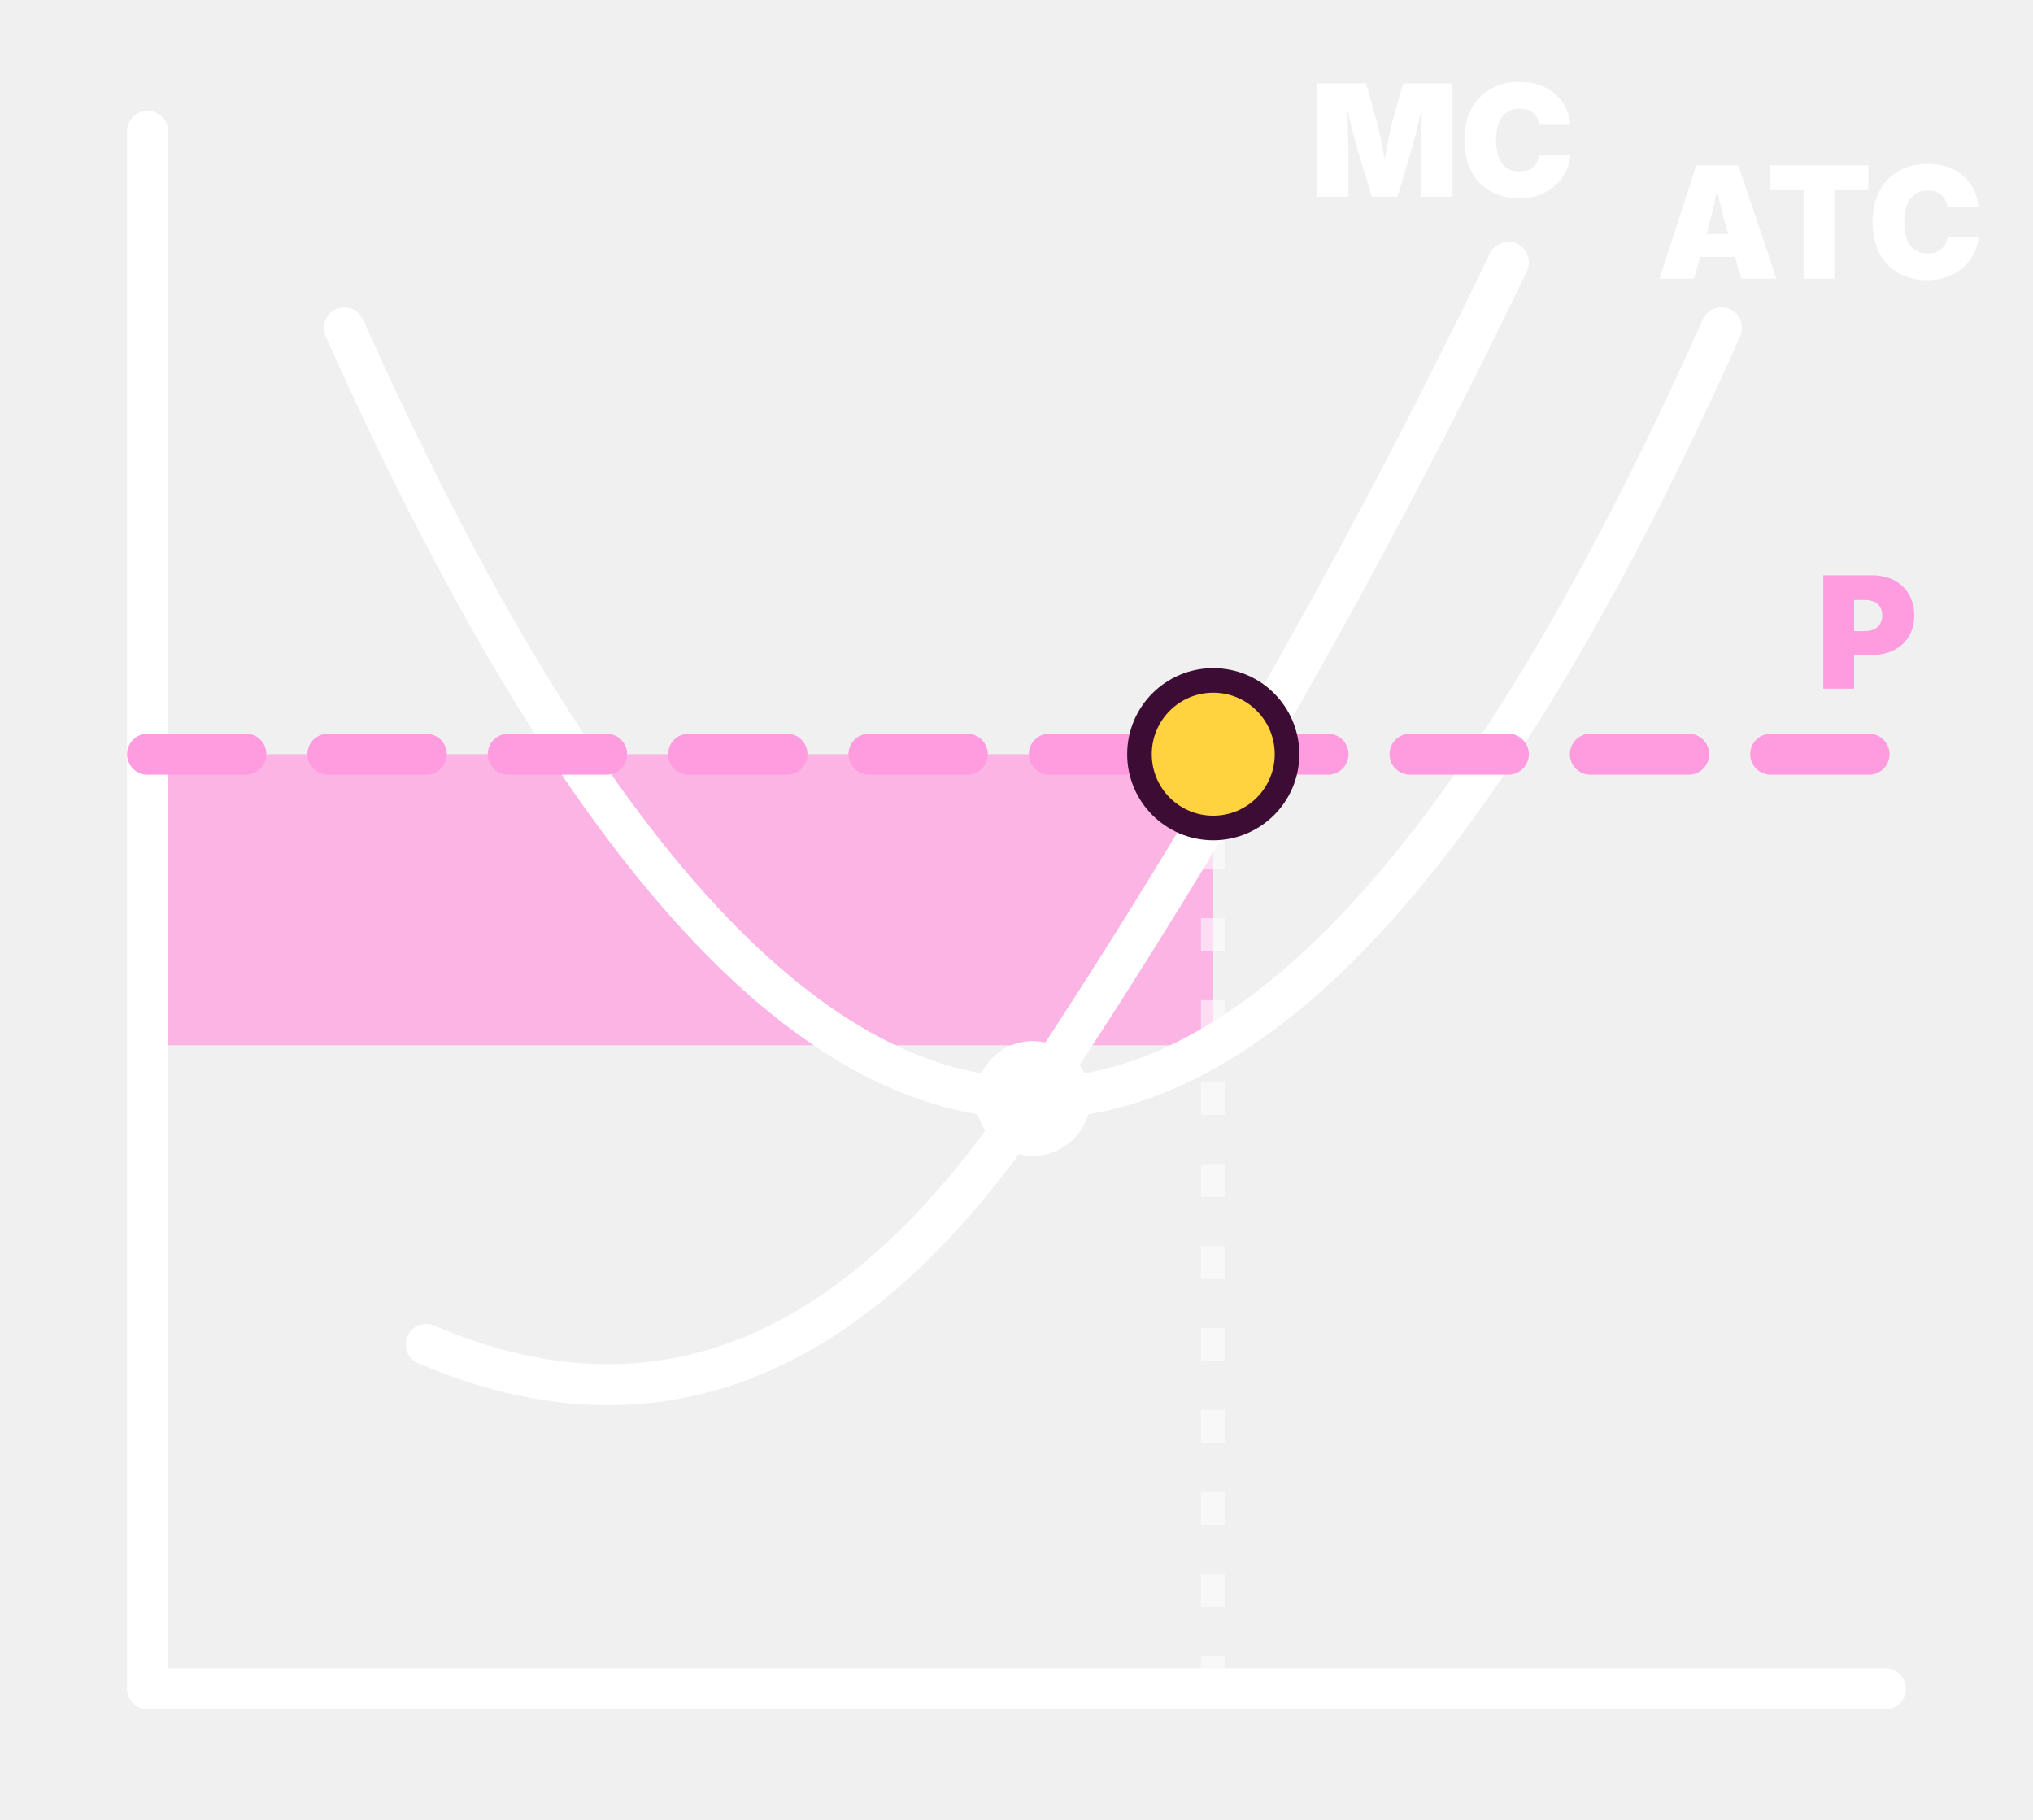
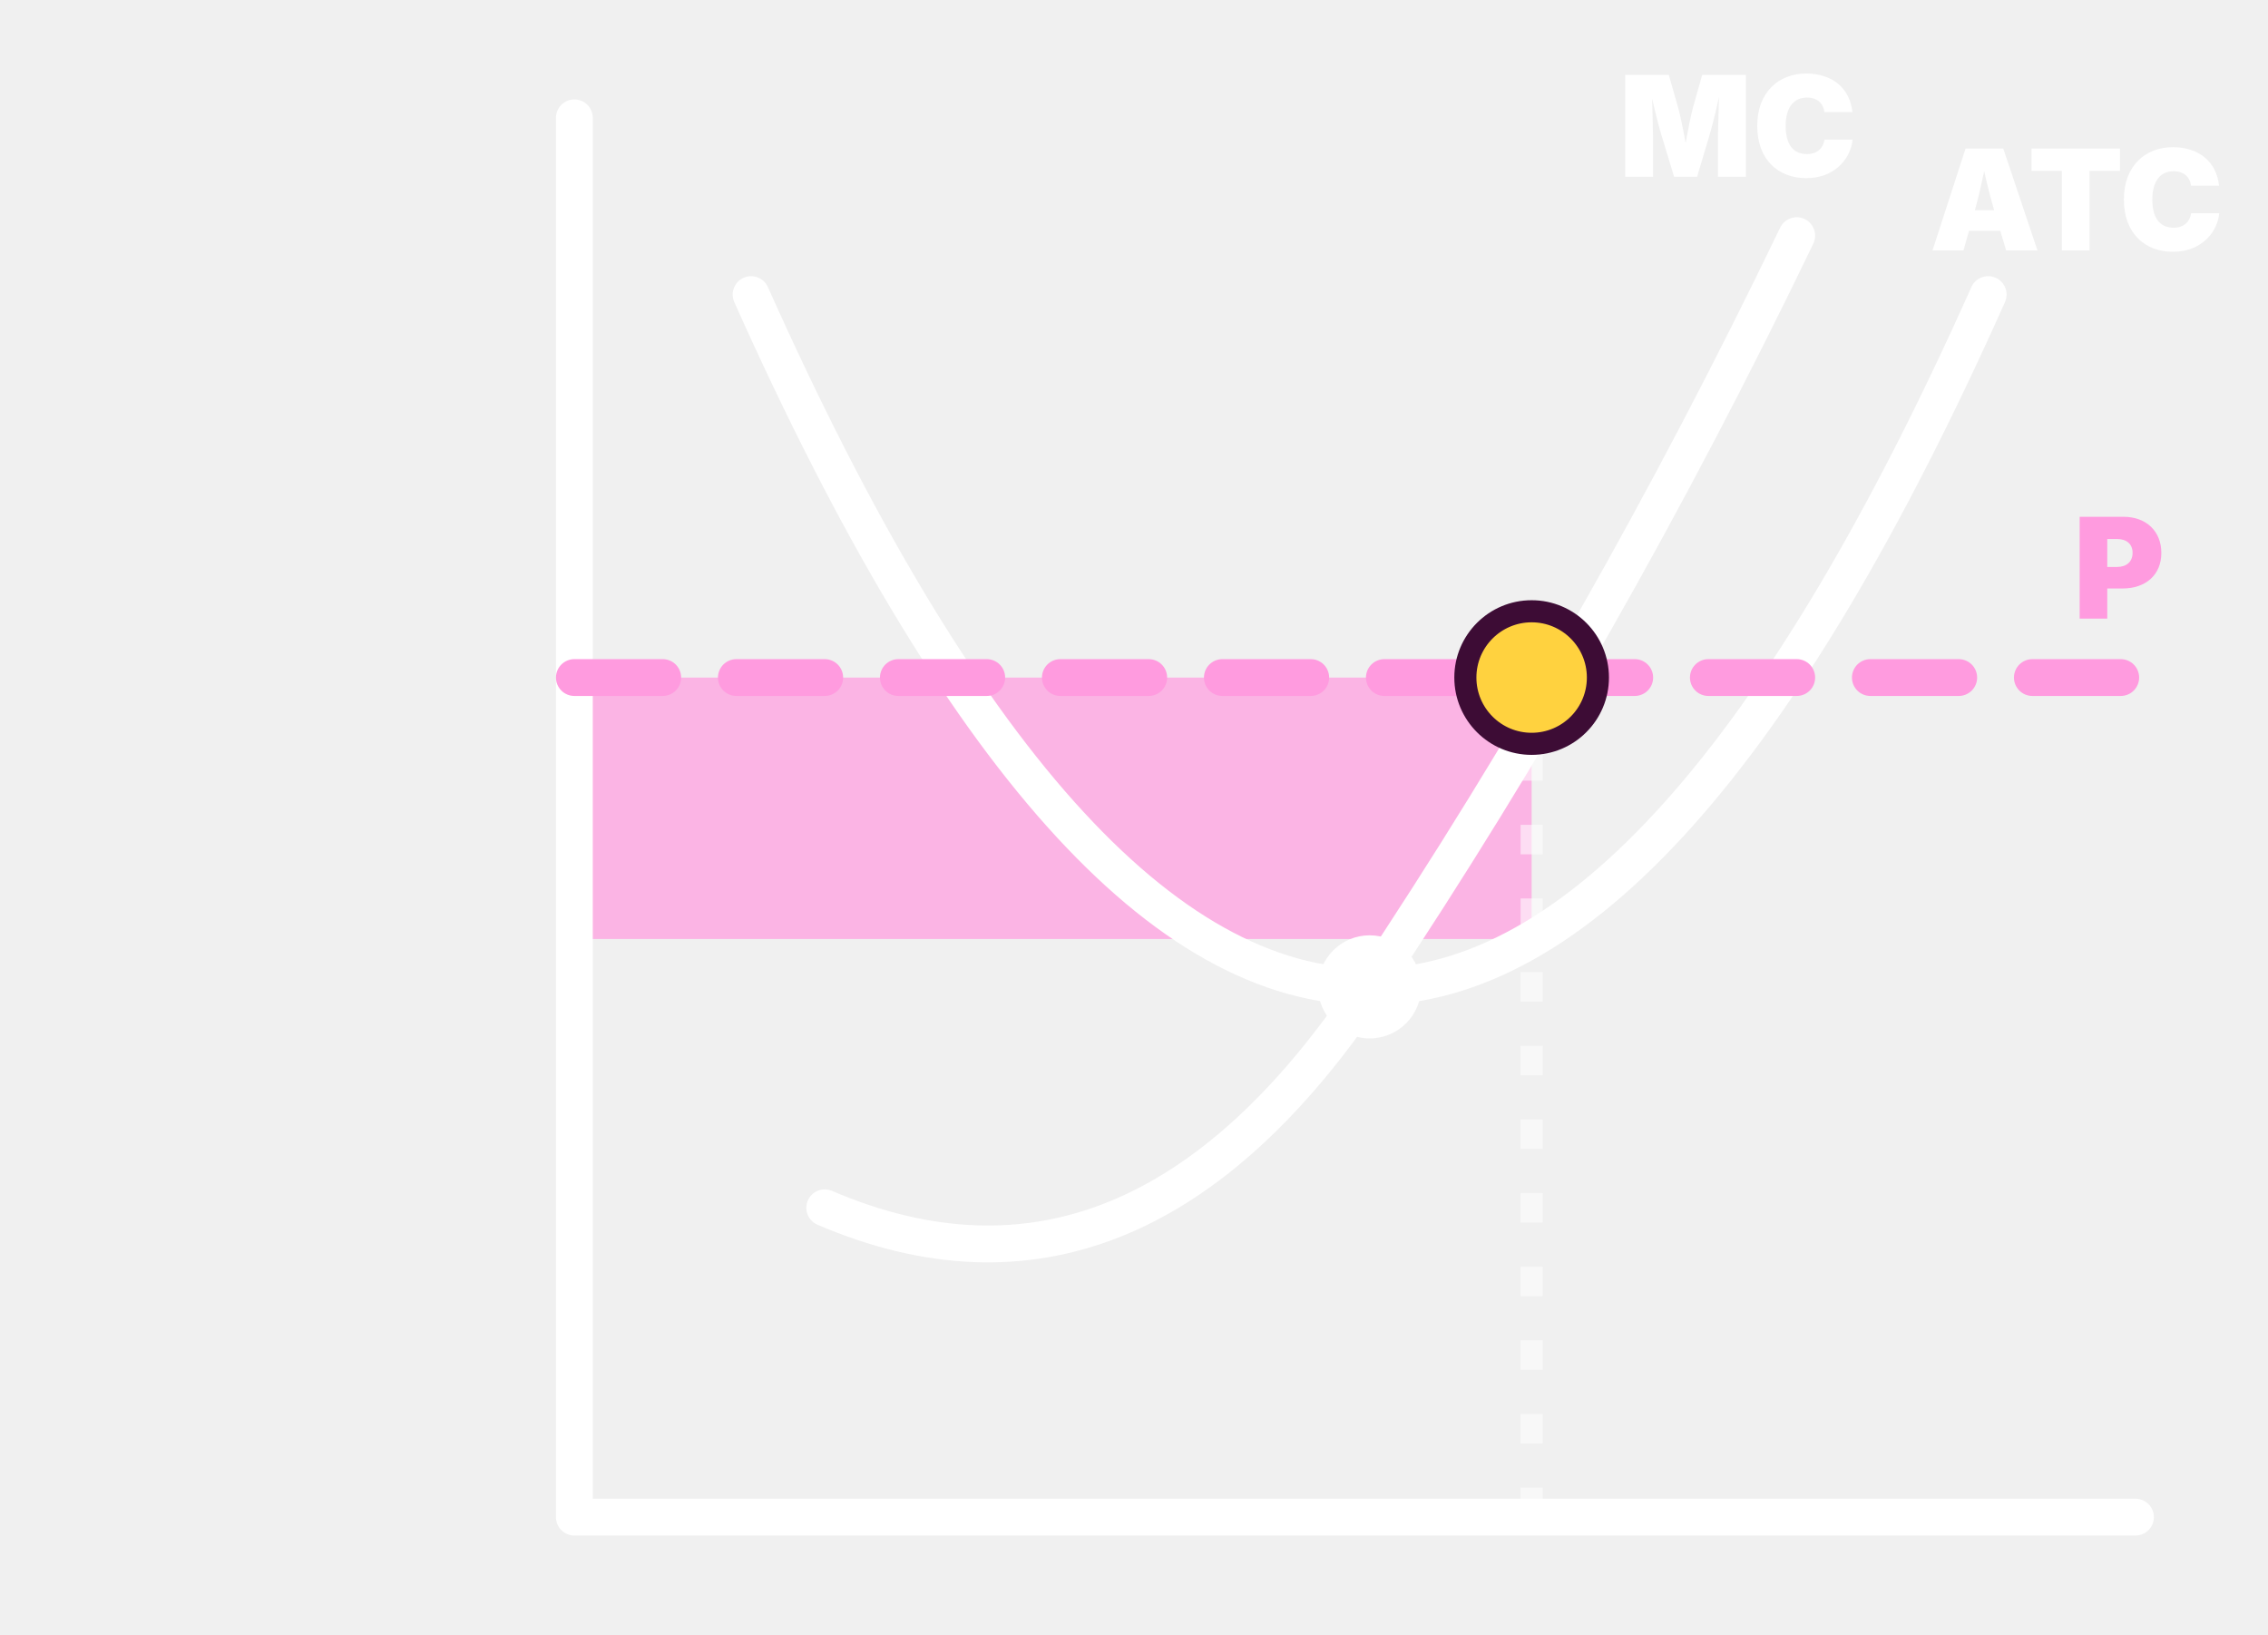
- <svg xmlns="http://www.w3.org/2000/svg" viewBox="390 52 248 222">
+ <svg xmlns="http://www.w3.org/2000/svg" viewBox="330 52 308 222">
  <g transform="translate(398 48) scale(1)">
    <rect x="10" y="96" width="130" height="35.5" fill="#FF9BDF" fill-opacity=".7" />
    <g stroke="#fff" stroke-width="5" stroke-linecap="round" stroke-linejoin="round" fill="none">
      <path d="M10 20 V210 H222" />
      <path d="M34 44 Q118 232 202 44" />
    </g>
    <path d="M44 168 Q86 186 118 138 T 176 36" fill="none" stroke="#fff" stroke-width="5" stroke-linecap="round" />
    <path d="M10 96 H222" fill="none" stroke="#FF9BDF" stroke-width="5" stroke-linecap="round" stroke-dasharray="12 10" />
    <path d="M140 96 V210" fill="none" stroke="#fff" stroke-opacity=".55" stroke-width="3" stroke-dasharray="4 6" />
    <text x="168" y="28" text-anchor="middle" font-family="Inter,Arial" font-weight="900" font-size="19" fill="#fff">MC</text>
    <text x="214" y="38" text-anchor="middle" font-family="Inter,Arial" font-weight="900" font-size="19" fill="#fff">ATC</text>
    <text x="226" y="88" text-anchor="end" font-family="Inter,Arial" font-weight="900" font-size="19" fill="#FF9BDF">P</text>
    <circle cx="118" cy="138" r="7" fill="#fff" />
    <circle cx="140" cy="96" r="9" fill="#FFD23F" stroke="#3D0C35" stroke-width="3" />
  </g>
</svg>
